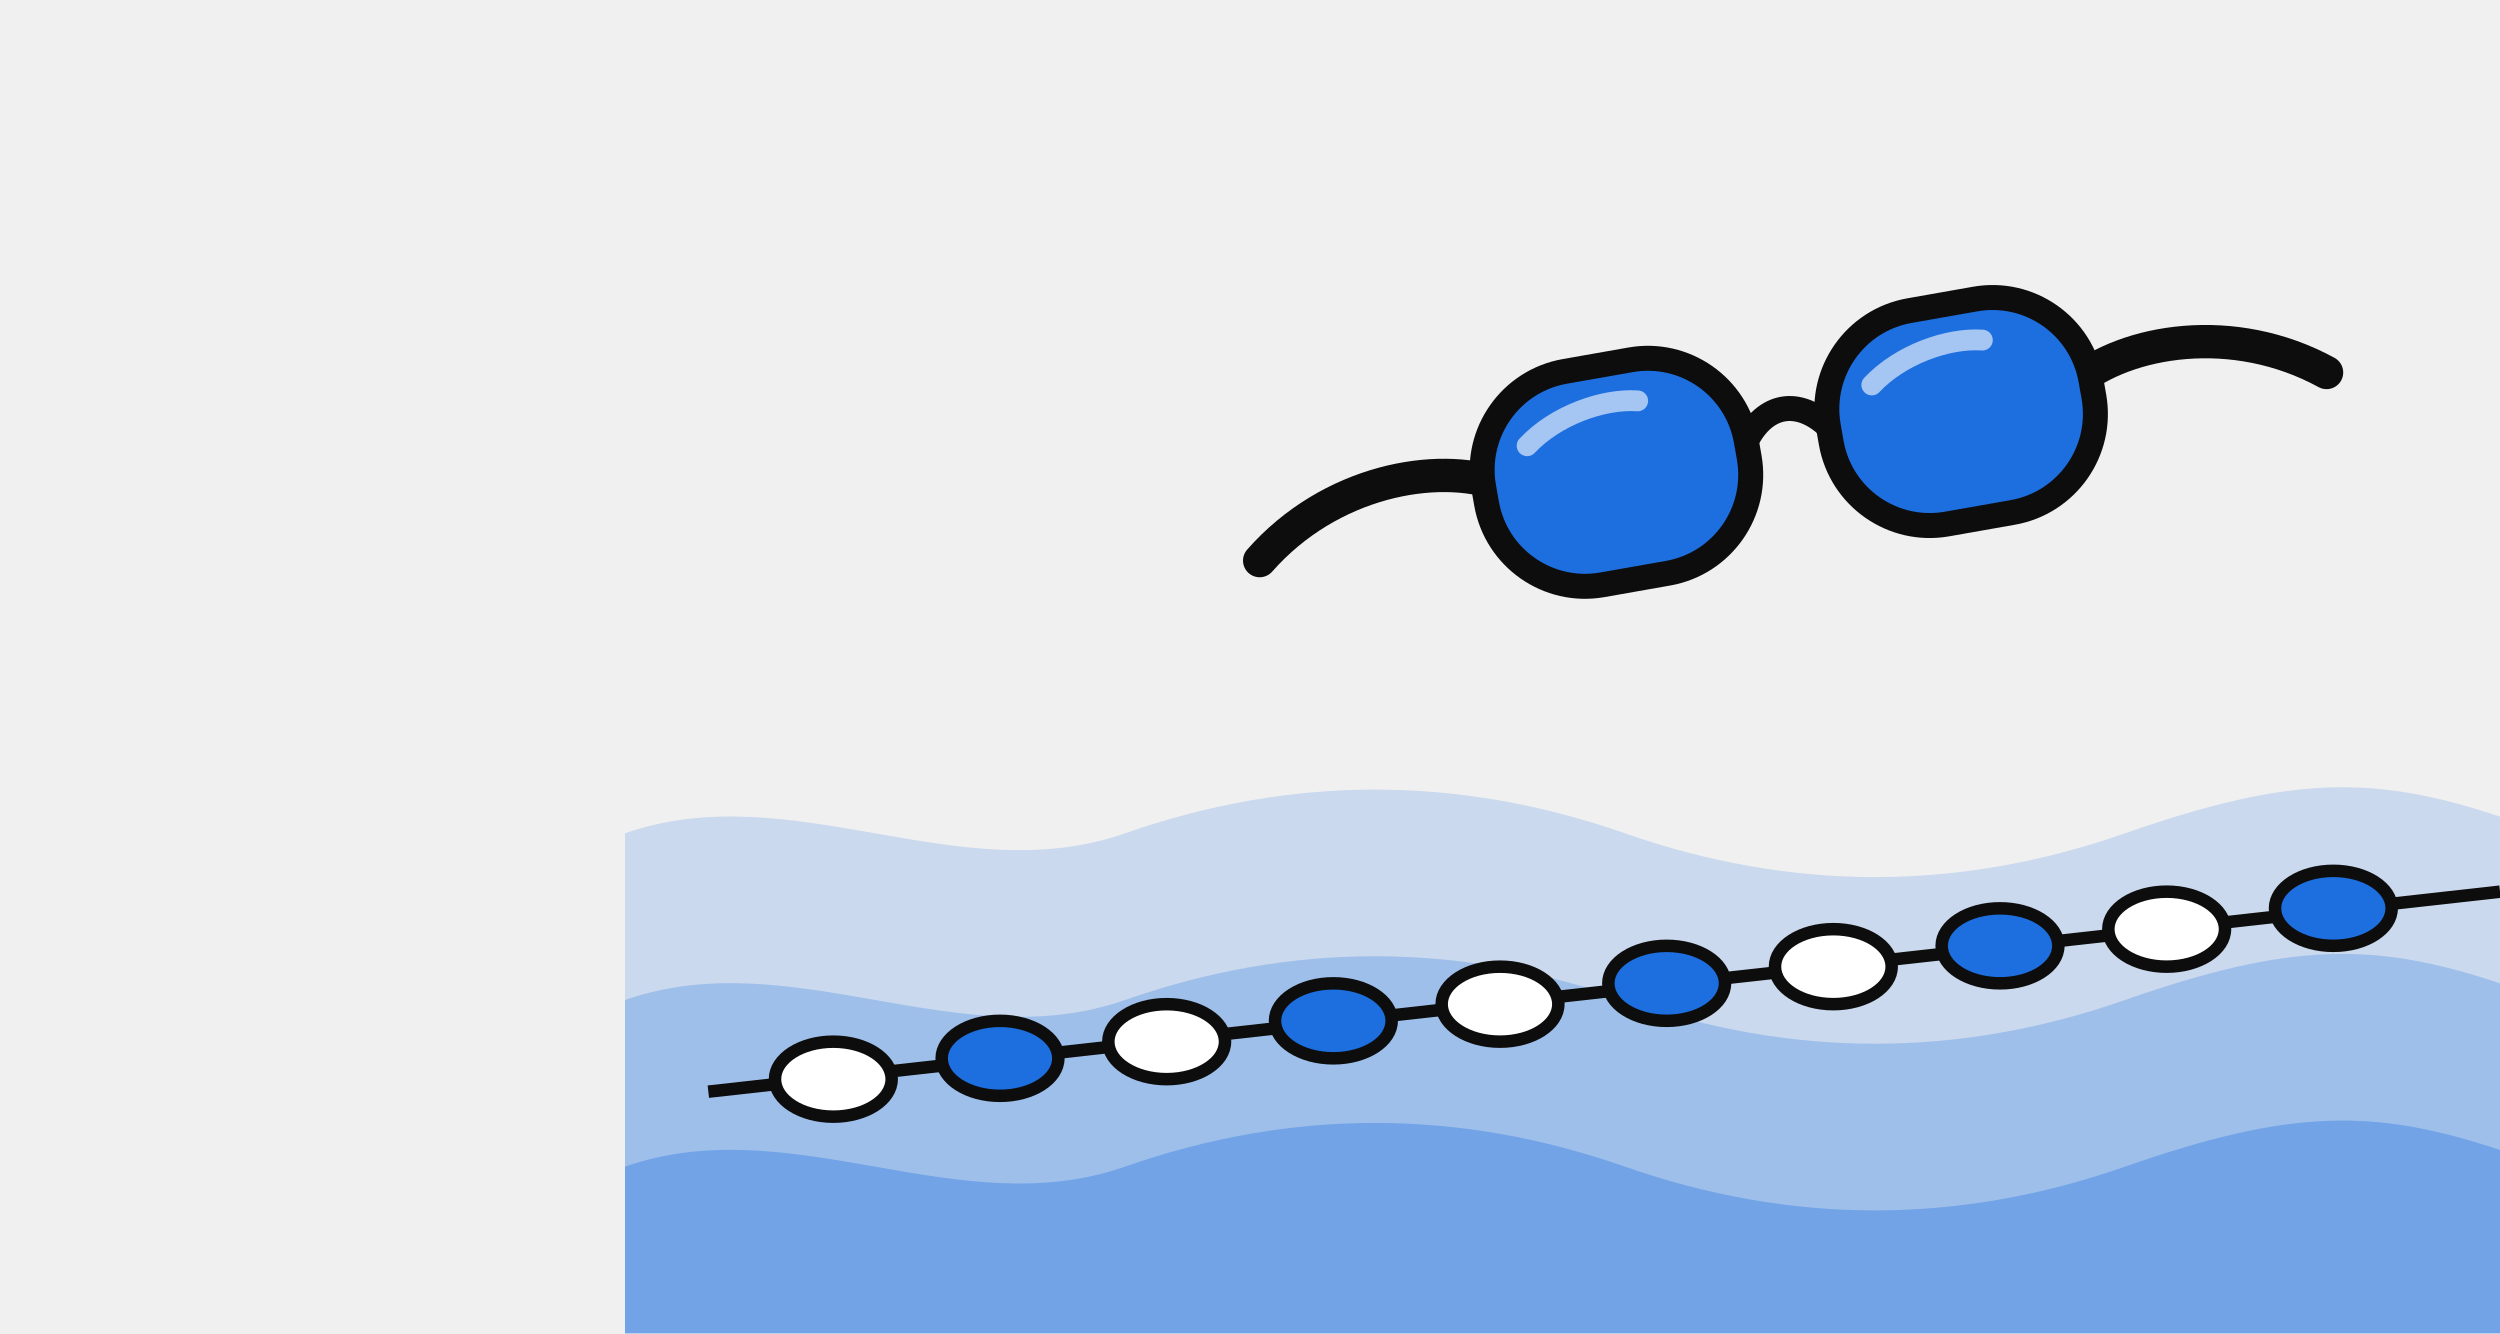
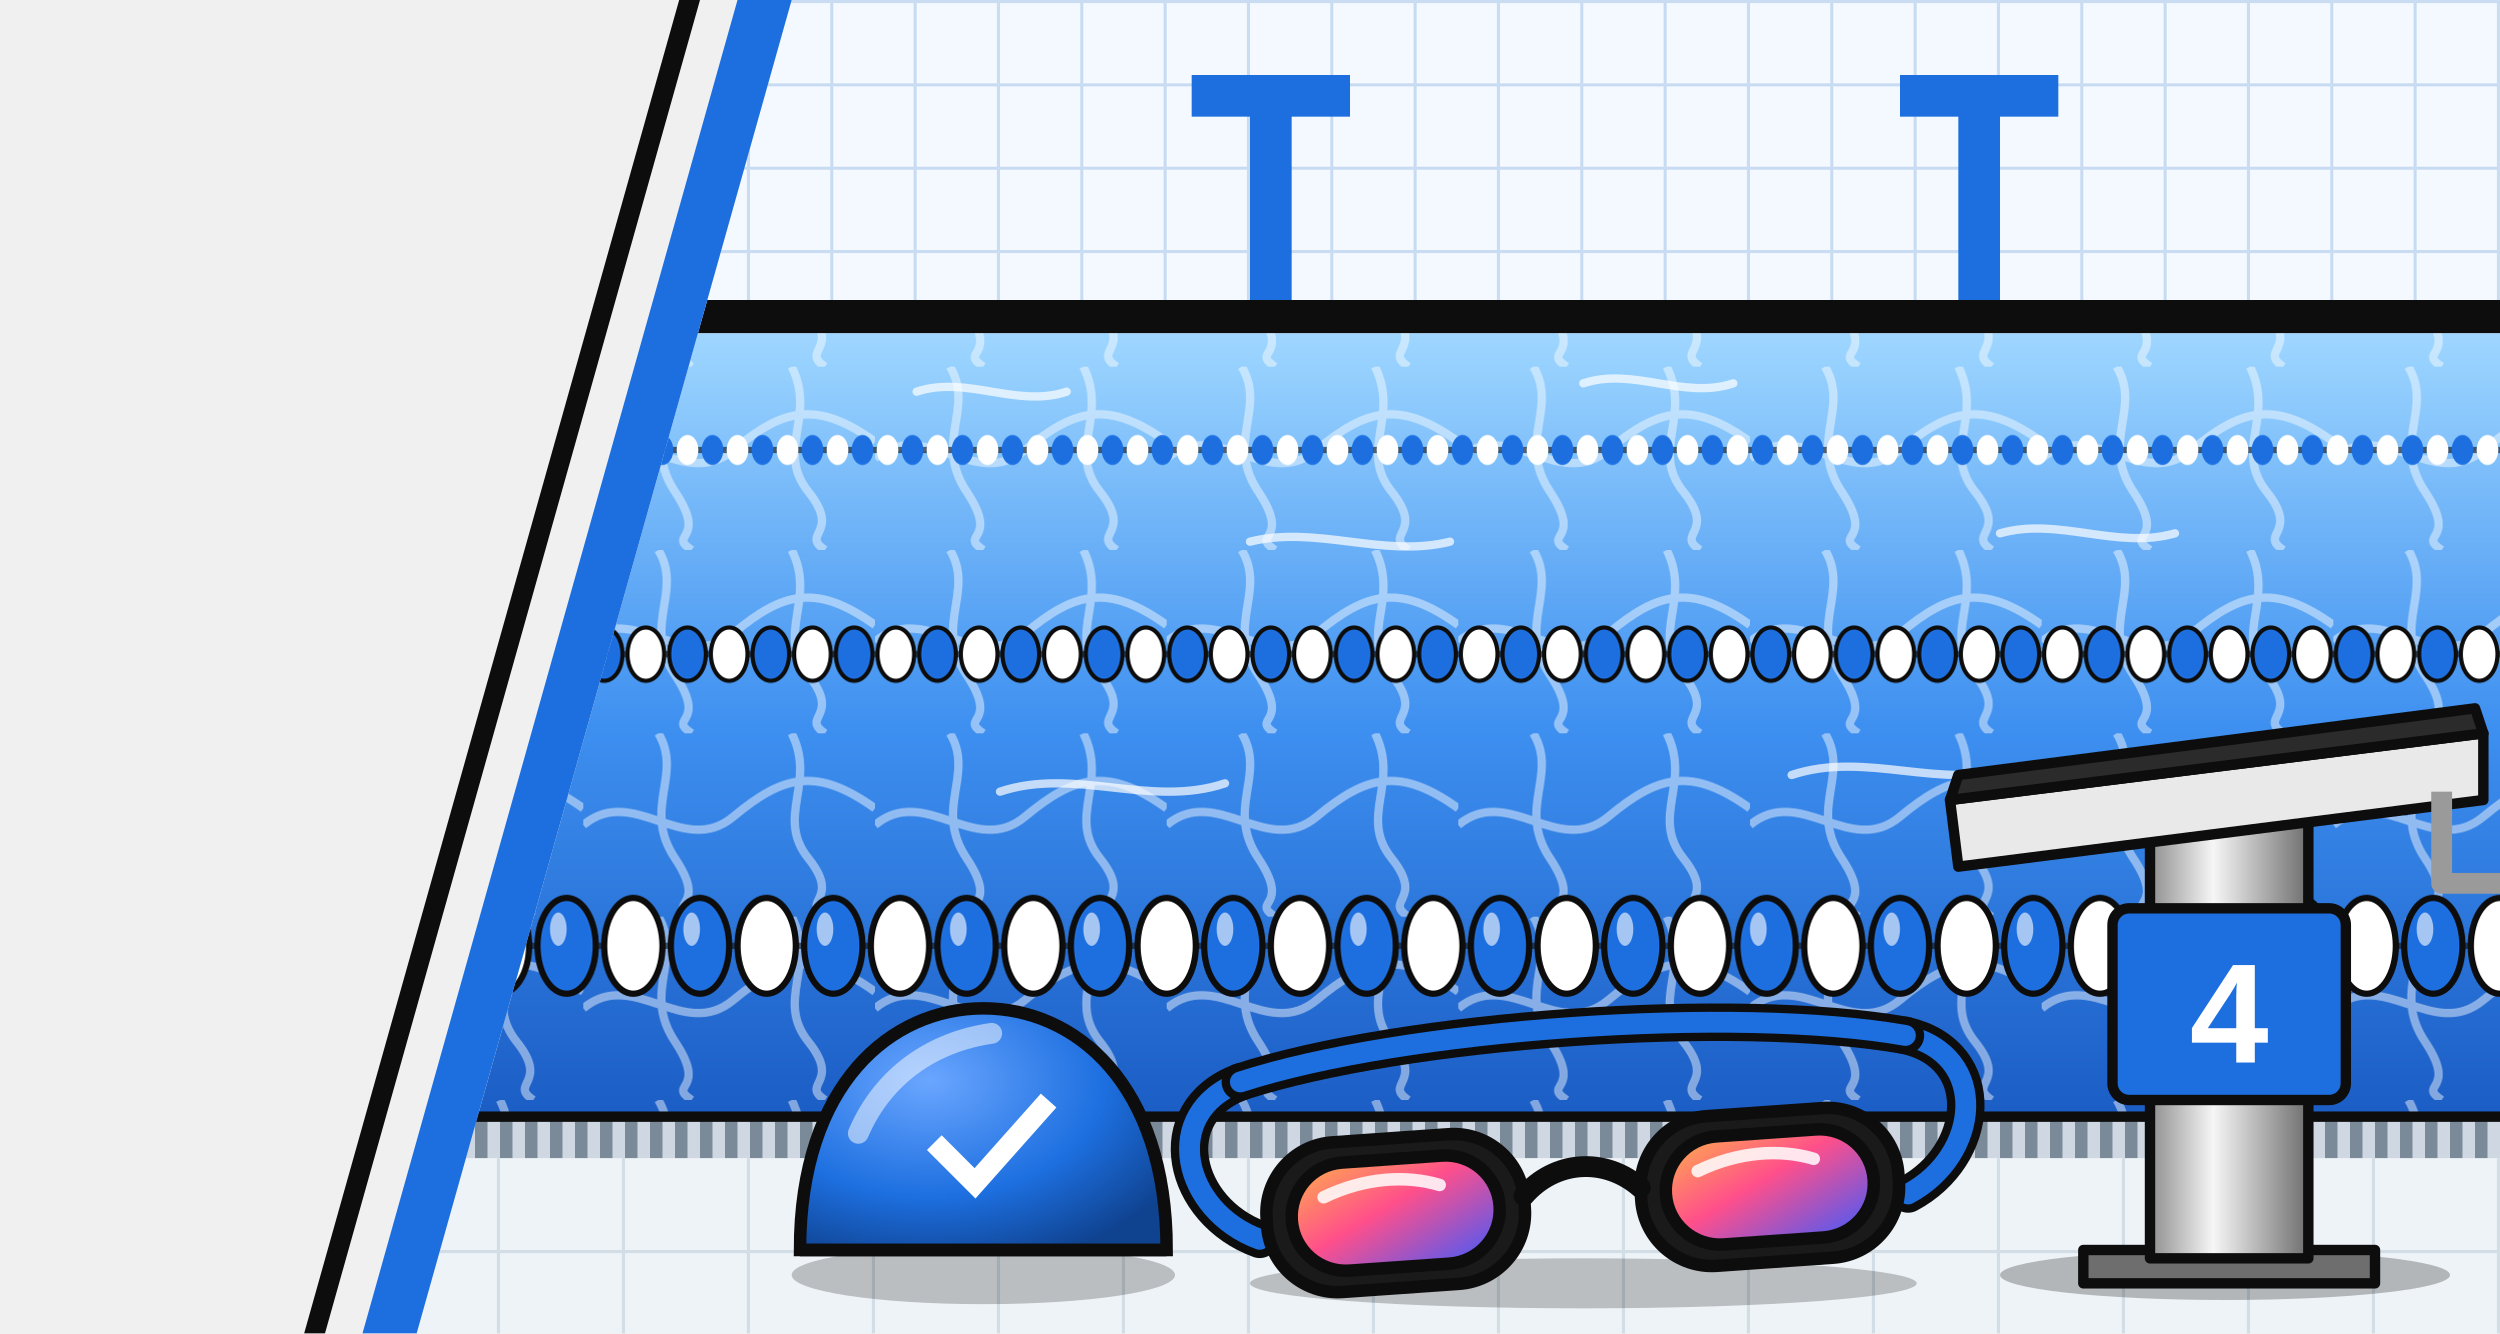
<svg xmlns="http://www.w3.org/2000/svg" viewBox="0 0 600 320" aria-hidden="true">
-   <path d="M150 200C190 186 230 214 270 200S350 186 390 200 470 214 510 200 570 186 600 196V320H150Z" fill="#1d6fe0" opacity="0.18" />
-   <path d="M150 240C190 226 230 254 270 240S350 226 390 240 470 254 510 240 570 226 600 236V320H150Z" fill="#1d6fe0" opacity="0.25" />
-   <path d="M150 280C190 266 230 294 270 280S350 266 390 280 470 294 510 280 570 266 600 276V320H150Z" fill="#1d6fe0" opacity="0.35" />
-   <path d="M170 262 600 214" stroke="#0d0d0d" stroke-width="3" />
-   <g stroke="#0d0d0d" stroke-width="3">
-     <ellipse cx="200" cy="259" rx="14" ry="9" fill="#ffffff" />
-     <ellipse cx="240" cy="254" rx="14" ry="9" fill="#1d6fe0" />
-     <ellipse cx="280" cy="250" rx="14" ry="9" fill="#ffffff" />
-     <ellipse cx="320" cy="245" rx="14" ry="9" fill="#1d6fe0" />
-     <ellipse cx="360" cy="241" rx="14" ry="9" fill="#ffffff" />
-     <ellipse cx="400" cy="236" rx="14" ry="9" fill="#1d6fe0" />
-     <ellipse cx="440" cy="232" rx="14" ry="9" fill="#ffffff" />
-     <ellipse cx="480" cy="227" rx="14" ry="9" fill="#1d6fe0" />
-     <ellipse cx="520" cy="223" rx="14" ry="9" fill="#ffffff" />
-     <ellipse cx="560" cy="218" rx="14" ry="9" fill="#1d6fe0" />
+   <defs>
+     <clipPath id="panel">
+       <polygon points="190,0 600,0 600,320 100,320" />
+     </clipPath>
+     <pattern id="tiles" width="20" height="20" patternUnits="userSpaceOnUse">
+       <rect width="20" height="20" fill="#f4f9ff" />
+       <path d="M0 0H20V20" fill="none" stroke="#c9dcf2" stroke-width="1.5" />
+     </pattern>
+     <linearGradient id="water" x1="0" y1="0" x2="0" y2="1">
+       <stop offset="0" stop-color="#9ed6ff" />
+       <stop offset="0.5" stop-color="#3d8ff0" />
+       <stop offset="1" stop-color="#1a5cc4" />
+     </linearGradient>
+     <pattern id="caustic" width="70" height="44" patternUnits="userSpaceOnUse">
+       <path d="M0 22C12 12 24 30 36 20S56 8 70 18M18 0C24 10 14 18 22 30S20 40 26 44M50 0C56 12 46 20 54 30S52 40 58 44" fill="none" stroke="#ffffff" stroke-width="2" opacity="0.45" />
+     </pattern>
+     <pattern id="floatS" x="0" y="104" width="12" height="8" patternUnits="userSpaceOnUse">
+       <ellipse cx="3" cy="4" rx="2.6" ry="3.6" fill="#1d6fe0" />
+       <ellipse cx="9" cy="4" rx="2.6" ry="3.6" fill="#ffffff" />
+     </pattern>
+     <pattern id="floatM" x="0" y="150" width="20" height="14" patternUnits="userSpaceOnUse">
+       <ellipse cx="5" cy="7" rx="4.4" ry="6.4" fill="#1d6fe0" stroke="#0d0d0d" stroke-width="1" />
+       <ellipse cx="15" cy="7" rx="4.4" ry="6.4" fill="#ffffff" stroke="#0d0d0d" stroke-width="1" />
+     </pattern>
+     <pattern id="floatL" x="0" y="214" width="32" height="26" patternUnits="userSpaceOnUse">
+       <ellipse cx="8" cy="13" rx="7" ry="11.5" fill="#1d6fe0" stroke="#0d0d0d" stroke-width="1.5" />
+       <ellipse cx="6" cy="9" rx="2" ry="4" fill="#ffffff" opacity="0.6" />
+       <ellipse cx="24" cy="13" rx="7" ry="11.5" fill="#ffffff" stroke="#0d0d0d" stroke-width="1.5" />
+       <ellipse cx="22" cy="9" rx="2" ry="4" fill="#ffffff" opacity="0.9" />
+     </pattern>
+     <pattern id="grate" width="6" height="10" patternUnits="userSpaceOnUse">
+       <rect width="6" height="10" fill="#cfd8e2" />
+       <rect width="3" height="10" fill="#7b8a99" />
+     </pattern>
+     <pattern id="deck" width="30" height="30" patternUnits="userSpaceOnUse">
+       <rect width="30" height="30" fill="#eef3f7" />
+       <path d="M0 0H30V30" fill="none" stroke="#d2dde6" stroke-width="1.5" />
+     </pattern>
+     <linearGradient id="steel" x1="0" y1="0" x2="1" y2="0">
+       <stop offset="0" stop-color="#8e8e8e" />
+       <stop offset="0.4" stop-color="#f6f6f6" />
+       <stop offset="1" stop-color="#6e6e6e" />
+     </linearGradient>
+     <linearGradient id="lens" x1="0" y1="0" x2="1" y2="1">
+       <stop offset="0" stop-color="#ffb04a" />
+       <stop offset="0.45" stop-color="#ff4f8b" />
+       <stop offset="1" stop-color="#3b5bff" />
+     </linearGradient>
+     <radialGradient id="cap" cx="0.35" cy="0.3" r="0.8">
+       <stop offset="0" stop-color="#6aa6ff" />
+       <stop offset="0.6" stop-color="#1d6fe0" />
+       <stop offset="1" stop-color="#0f428f" />
+     </radialGradient>
+   </defs>
+   <g clip-path="url(#panel)">
+     <rect width="600" height="80" fill="url(#tiles)" />
+     <rect x="300" y="18" width="10" height="56" fill="#1d6fe0" />
+     <rect x="286" y="18" width="38" height="10" fill="#1d6fe0" />
+     <rect x="470" y="18" width="10" height="56" fill="#1d6fe0" />
+     <rect x="456" y="18" width="38" height="10" fill="#1d6fe0" />
+     <rect y="72" width="600" height="8" fill="#0d0d0d" />
+     <rect y="80" width="600" height="190" fill="url(#water)" />
+     <rect y="80" width="600" height="190" fill="url(#caustic)" />
+     <g fill="none" stroke="#ffffff" stroke-width="2" stroke-linecap="round" opacity="0.7">
+       <path d="M220 94C232 90 244 98 256 94M380 92C392 88 404 96 416 92M300 130C316 126 332 134 348 130M480 128C494 124 508 132 522 128M240 190C258 184 276 194 294 188M430 186C448 180 466 190 484 184" />
+     </g>
+     <path d="M0 108H600M0 157H600M0 227H600" stroke="#0d0d0d" stroke-width="1.5" opacity="0.6" />
+     <rect y="104" width="600" height="8" fill="url(#floatS)" />
+     <rect y="150" width="600" height="14" fill="url(#floatM)" />
+     <rect y="214" width="600" height="26" fill="url(#floatL)" />
+     <rect y="268" width="600" height="10" fill="url(#grate)" />
+     <rect y="278" width="600" height="42" fill="url(#deck)" />
+     <path d="M0 268H600" stroke="#0d0d0d" stroke-width="2.5" />
+     <ellipse cx="534" cy="306" rx="54" ry="6" fill="#000000" opacity="0.25" />
  </g>
-   <g transform="rotate(-10 430 110)" stroke="#0d0d0d" stroke-width="6" stroke-linejoin="round">
-     <path d="M300 112C320 96 346 96 360 104M500 104C514 96 540 96 560 112" fill="none" stroke-width="8" stroke-linecap="round" />
-     <rect x="356" y="80" width="64" height="52" rx="24" fill="#1d6fe0" />
-     <rect x="440" y="80" width="64" height="52" rx="24" fill="#1d6fe0" />
-     <path d="M420 104C426 96 434 96 440 104" fill="none" />
-     <path d="M368 96C376 90 388 88 396 90M452 96C460 90 472 88 480 90" fill="none" stroke="#ffffff" stroke-width="5" stroke-linecap="round" opacity="0.6" />
+   <polygon points="177,0 190,0 100,320 87,320" fill="#1d6fe0" />
+   <polygon points="163,0 168,0 78,320 73,320" fill="#0d0d0d" />
+   <g stroke="#0d0d0d" stroke-width="2.5" stroke-linejoin="round">
+     <rect x="500" y="300" width="70" height="8" fill="#6e6e6e" />
+     <rect x="516" y="196" width="38" height="106" fill="url(#steel)" />
+     <polygon points="468,192 596,176 596,192 470,208" fill="#e9e9e9" />
+     <polygon points="470,186 594,170 596,176 468,192" fill="#2b2b2b" />
+     <rect x="507" y="218" width="56" height="46" rx="4" fill="#1d6fe0" />
+     <path d="M586 190V212H600" fill="none" stroke="#9a9a9a" stroke-width="5" />
+   </g>
+   <text x="535" y="255" text-anchor="middle" font-family="Arial Black, Arial, Helvetica, sans-serif" font-weight="900" font-size="34" fill="#ffffff">4</text>
+   <ellipse cx="236" cy="306" rx="46" ry="7" fill="#000000" opacity="0.22" />
+   <g transform="translate(236 300)">
+     <path d="M-44 0C-44-40-22-58 0-58S44-40 44 0Z" fill="url(#cap)" stroke="#0d0d0d" stroke-width="3" />
+     <path d="M-44 0H44" stroke="#0d0d0d" stroke-width="3" />
+     <path d="M-30-28C-24-42-12-50 2-52" fill="none" stroke="#ffffff" stroke-width="5" stroke-linecap="round" opacity="0.5" />
+     <path d="M-10-24-2-16 14-34" fill="none" stroke="#ffffff" stroke-width="5" stroke-linecap="square" />
+   </g>
+   <ellipse cx="380" cy="308" rx="80" ry="6" fill="#000000" opacity="0.22" />
+   <g transform="translate(380 290) rotate(-4)">
+     <path d="M-78 2C-96-6-100-30-80-36M78 2C96-6 100-30 80-36" fill="none" stroke="#0d0d0d" stroke-width="9" stroke-linecap="round" />
+     <path d="M-78 2C-96-6-100-30-80-36M78 2C96-6 100-30 80-36" fill="none" stroke="#1d6fe0" stroke-width="5" stroke-linecap="round" />
+     <path d="M-80-36C-40-46 40-46 80-36" fill="none" stroke="#0d0d0d" stroke-width="9" stroke-linecap="round" />
+     <path d="M-80-36C-40-46 40-46 80-36" fill="none" stroke="#1d6fe0" stroke-width="5" stroke-linecap="round" />
+     <g stroke="#0d0d0d" stroke-width="3">
+       <rect x="-76" y="-20" width="62" height="36" rx="17" fill="#1a1a1a" />
+       <rect x="14" y="-20" width="62" height="36" rx="17" fill="#1a1a1a" />
+       <rect x="-70" y="-15" width="50" height="26" rx="13" fill="url(#lens)" />
+       <rect x="20" y="-15" width="50" height="26" rx="13" fill="url(#lens)" />
+     </g>
+     <path d="M-14-4C-6-12 6-12 14-4" fill="none" stroke="#0d0d0d" stroke-width="5" stroke-linecap="round" />
+     <path d="M-62-7C-52-11-42-11-34-8M28-7C38-11 48-11 56-8" fill="none" stroke="#ffffff" stroke-width="3" stroke-linecap="round" opacity="0.85" />
  </g>
</svg>
